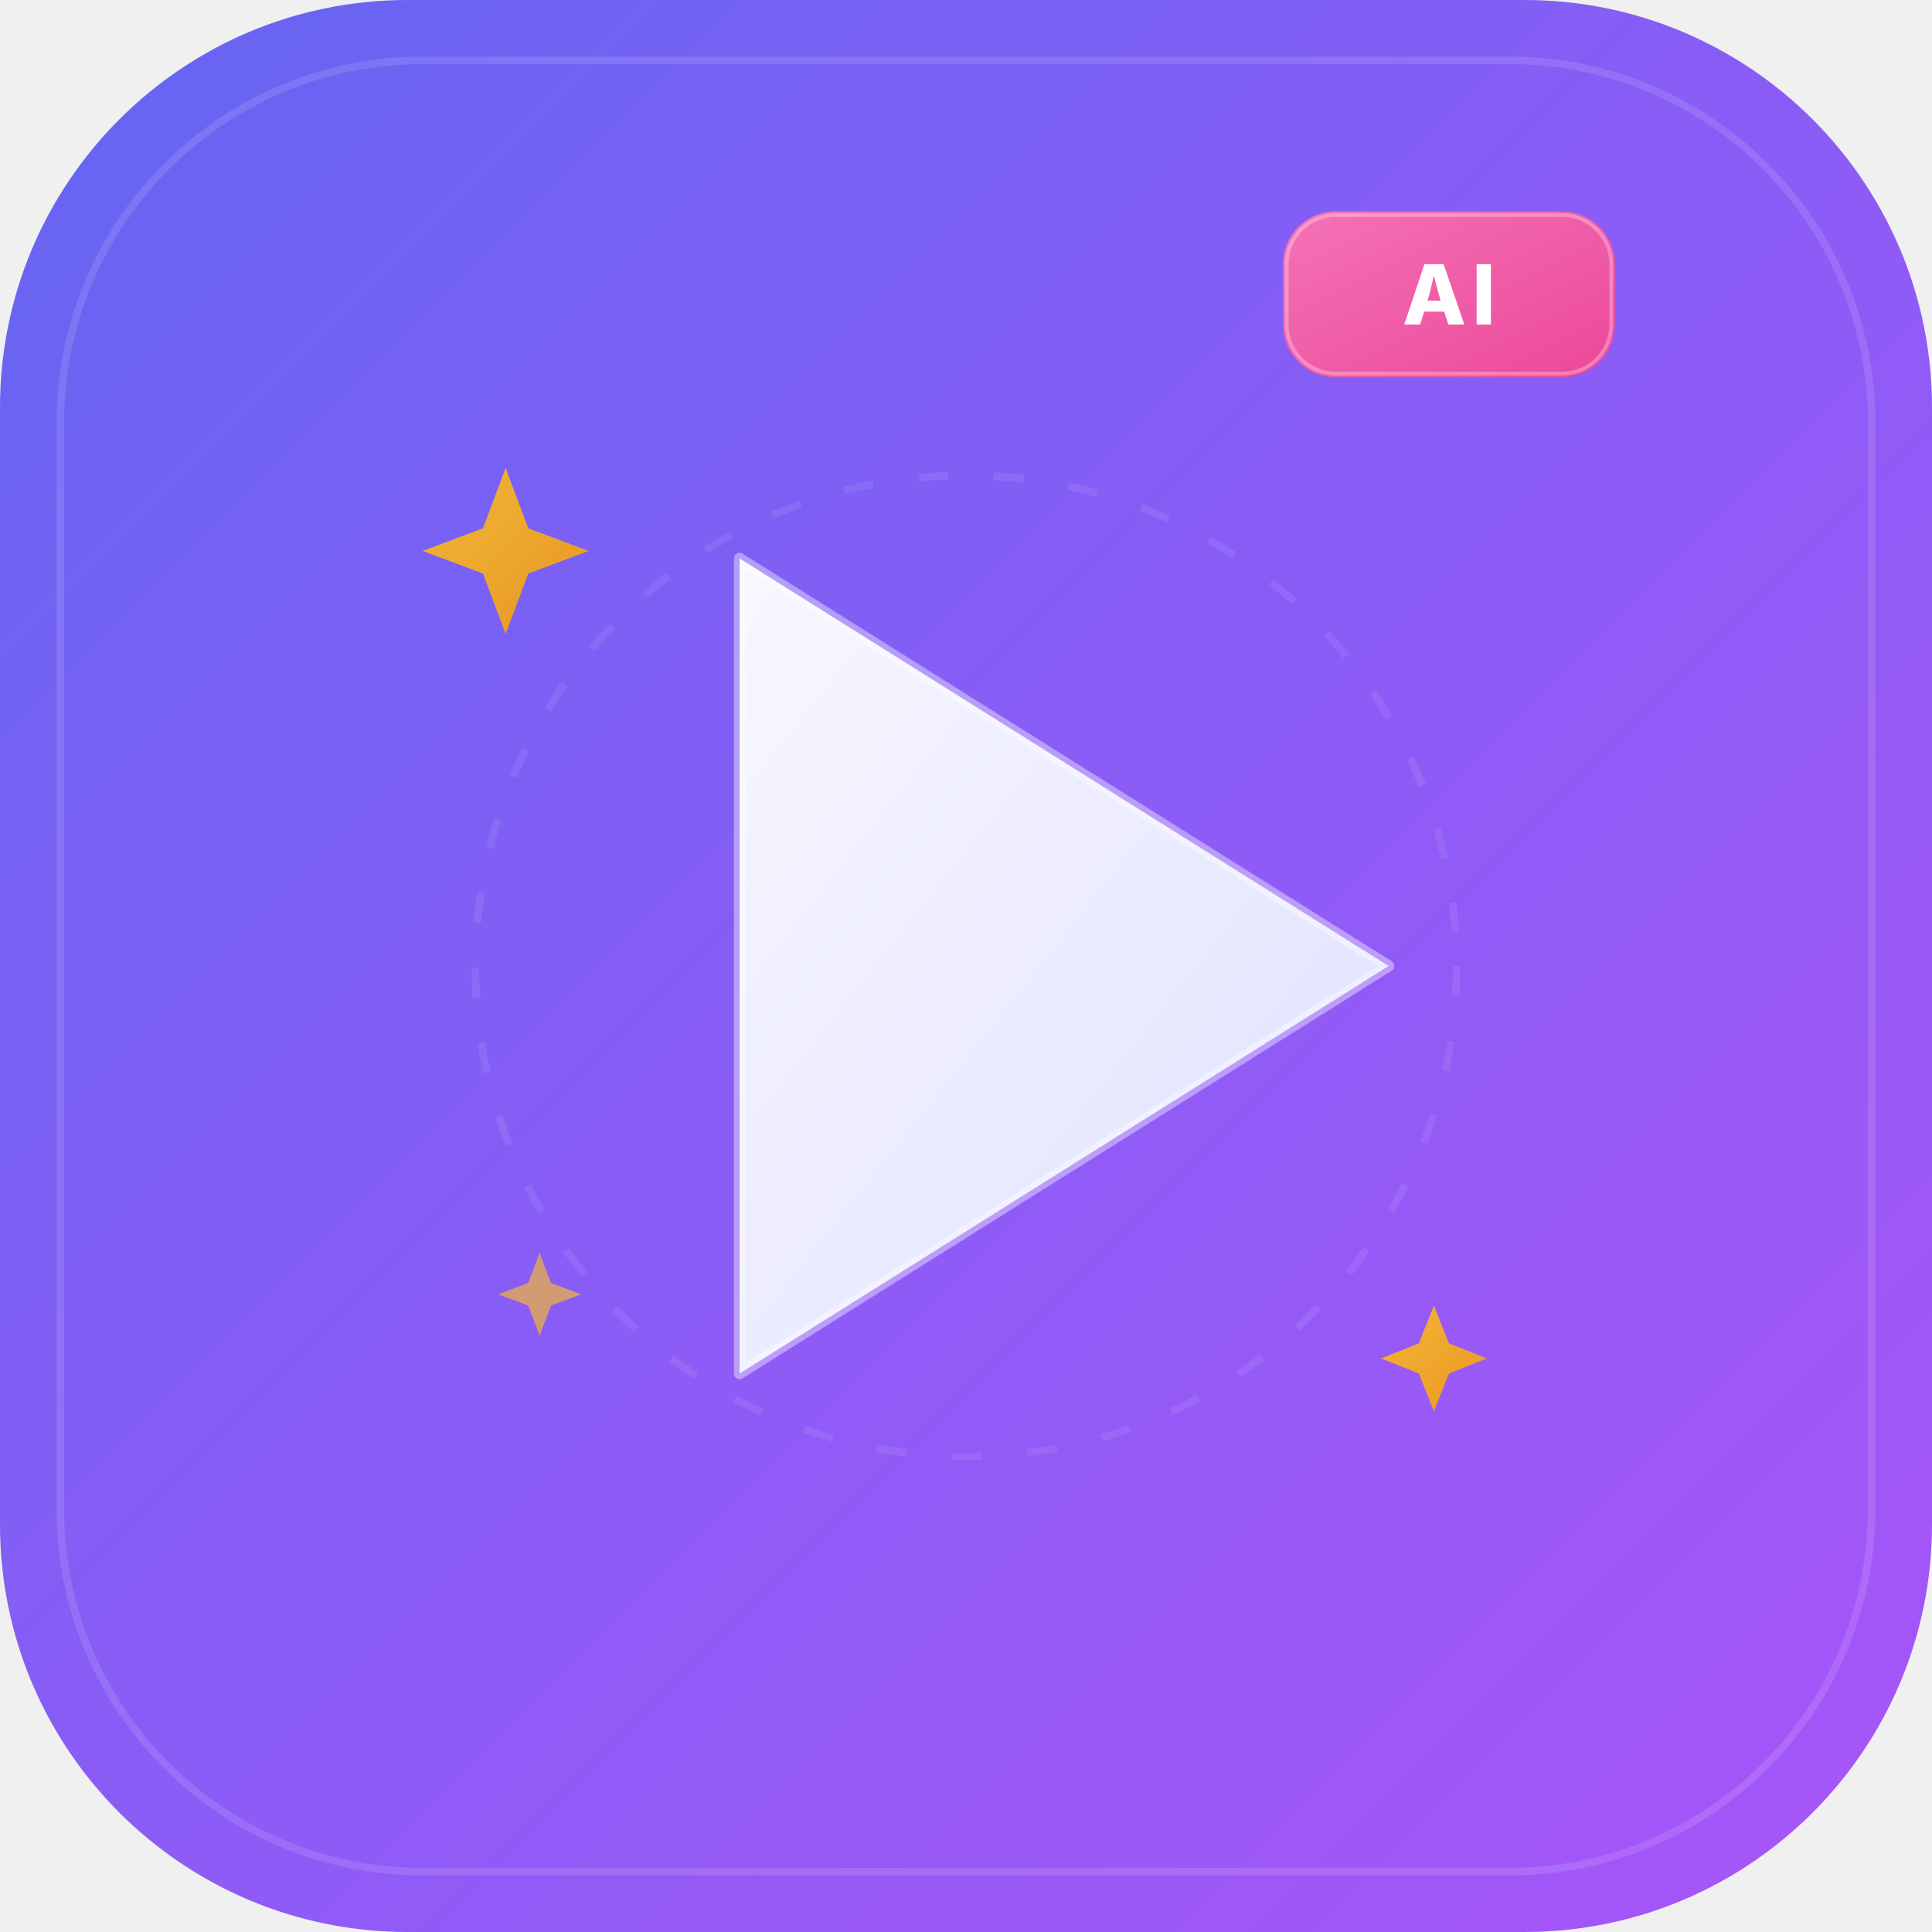
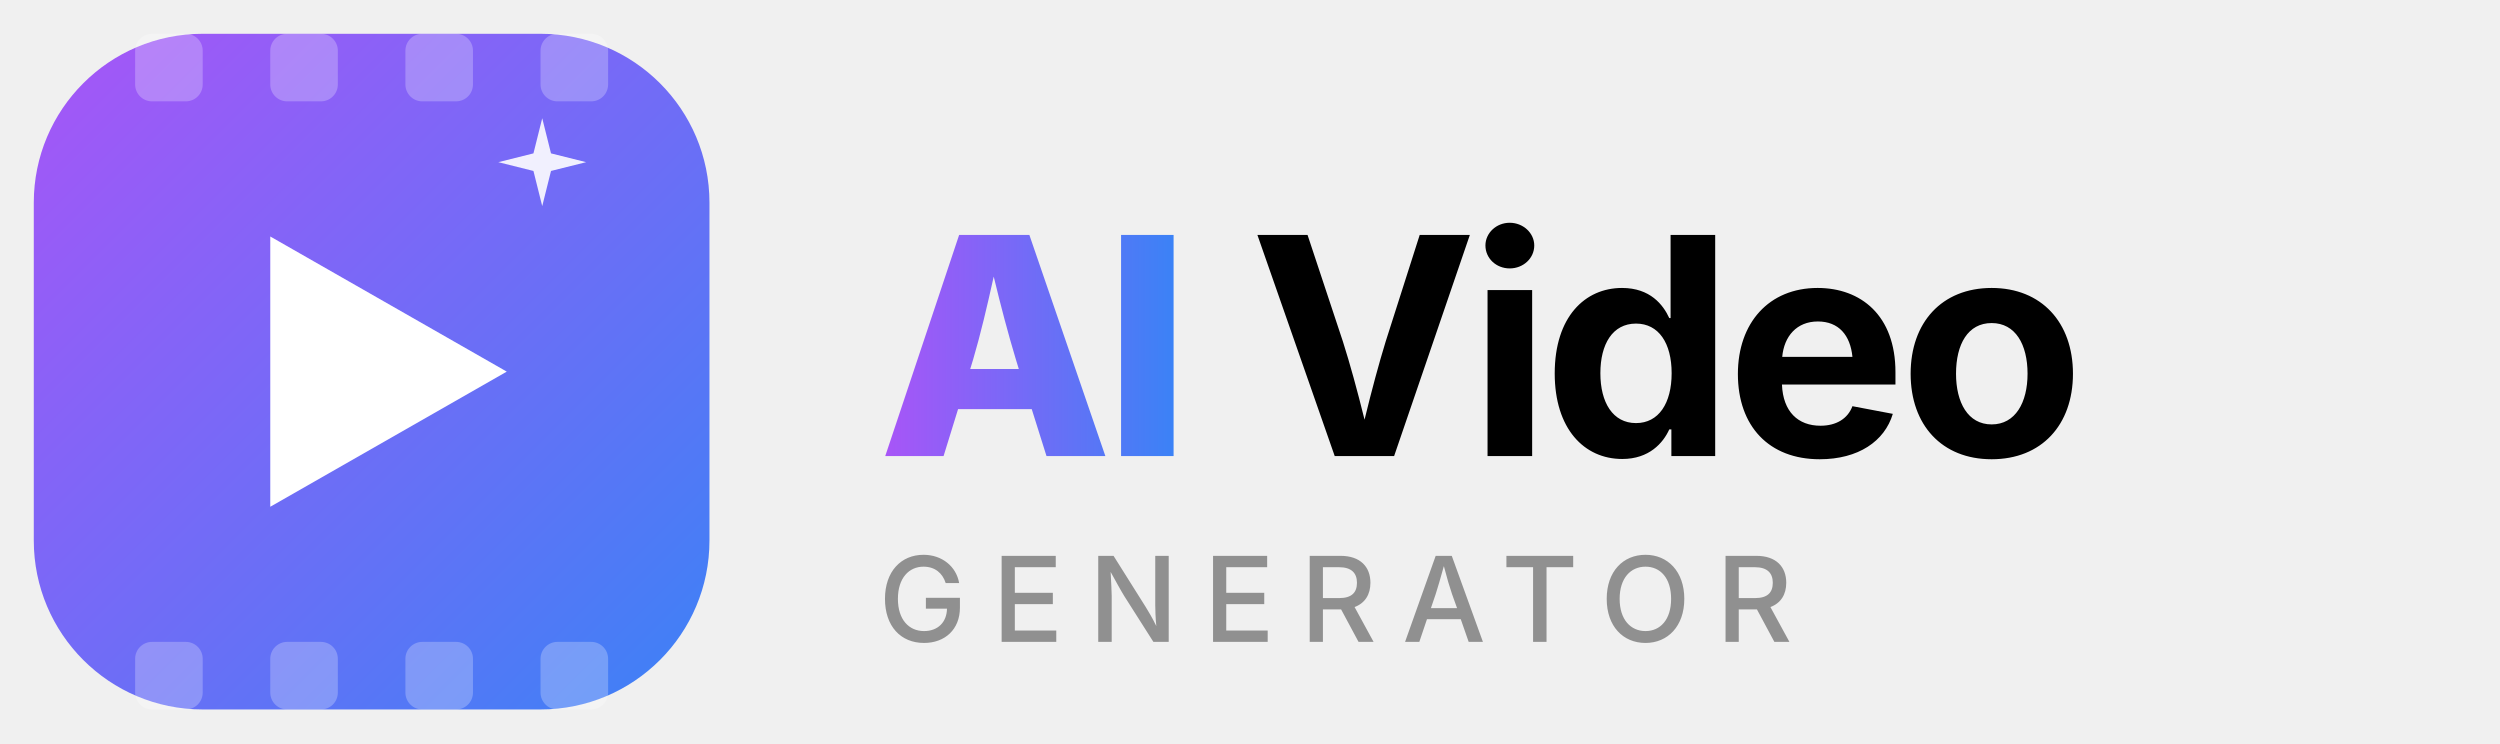
- <svg xmlns="http://www.w3.org/2000/svg" viewBox="0 0 512 512" fill="none">
+ <svg xmlns="http://www.w3.org/2000/svg" viewBox="0 0 148 44" fill="none">
  <defs>
-     <linearGradient id="bg" x1="0%" y1="0%" x2="100%" y2="100%">
-       <stop offset="0%" stop-color="#6366f1" />
-       <stop offset="50%" stop-color="#8b5cf6" />
-       <stop offset="100%" stop-color="#a855f7" />
+     <linearGradient id="g1" x1="0" y1="0" x2="1" y2="1">
+       <stop offset="0%" stop-color="#a855f7" />
+       <stop offset="100%" stop-color="#3b82f6" />
    </linearGradient>
-     <linearGradient id="play" x1="0%" y1="0%" x2="100%" y2="100%">
-       <stop offset="0%" stop-color="#ffffff" />
-       <stop offset="100%" stop-color="#e0e7ff" />
-     </linearGradient>
-     <linearGradient id="spark1" x1="0%" y1="0%" x2="100%" y2="100%">
-       <stop offset="0%" stop-color="#fbbf24" />
-       <stop offset="100%" stop-color="#f59e0b" />
-     </linearGradient>
-     <linearGradient id="aiBadge" x1="0%" y1="0%" x2="100%" y2="100%">
-       <stop offset="0%" stop-color="#f472b6" />
-       <stop offset="100%" stop-color="#ec4899" />
+     <linearGradient id="g2" x1="0" y1="0" x2="1" y2="0">
+       <stop offset="0%" stop-color="#a855f7" />
+       <stop offset="100%" stop-color="#3b82f6" />
    </linearGradient>
  </defs>
-   <rect width="512" height="512" rx="108" fill="url(#bg)" />
-   <rect x="16" y="16" width="480" height="480" rx="96" fill="none" stroke="rgba(255,255,255,0.12)" stroke-width="2" />
-   <path d="M196 148 L196 364 L368 256 Z" fill="url(#play)" opacity="0.95" />
-   <path d="M196 148 L196 364 L368 256 Z" fill="none" stroke="rgba(255,255,255,0.4)" stroke-width="3" stroke-linejoin="round" />
-   <g opacity="0.9">
-     <path d="M128 140 L134 124 L140 140 L156 146 L140 152 L134 168 L128 152 L112 146 Z" fill="url(#spark1)" />
-     <path d="M376 356 L380 346 L384 356 L394 360 L384 364 L380 374 L376 364 L366 360 Z" fill="url(#spark1)" />
-     <path d="M140 340 L143 332 L146 340 L154 343 L146 346 L143 354 L140 346 L132 343 Z" fill="#fbbf24" opacity="0.7" />
-   </g>
-   <circle cx="256" cy="256" r="130" fill="none" stroke="rgba(255,255,255,0.08)" stroke-width="2" stroke-dasharray="8 12" />
-   <g transform="translate(340, 56)">
-     <rect x="0" y="0" width="88" height="44" rx="14" fill="url(#aiBadge)" />
-     <rect x="1" y="1" width="86" height="42" rx="13" fill="none" stroke="rgba(255,255,255,0.3)" stroke-width="1" />
-     <text x="44" y="30" font-family="system-ui, -apple-system, sans-serif" font-size="22" font-weight="800" fill="white" text-anchor="middle" letter-spacing="1.5">AI</text>
-   </g>
+   <rect x="2" y="2" width="40" height="40" rx="10" fill="url(#g1)" />
+   <rect x="8" y="2" width="4" height="4" rx="1" fill="white" opacity="0.25" />
+   <rect x="16" y="2" width="4" height="4" rx="1" fill="white" opacity="0.25" />
+   <rect x="24" y="2" width="4" height="4" rx="1" fill="white" opacity="0.25" />
+   <rect x="32" y="2" width="4" height="4" rx="1" fill="white" opacity="0.25" />
+   <rect x="8" y="38" width="4" height="4" rx="1" fill="white" opacity="0.25" />
+   <rect x="16" y="38" width="4" height="4" rx="1" fill="white" opacity="0.25" />
+   <rect x="24" y="38" width="4" height="4" rx="1" fill="white" opacity="0.25" />
+   <rect x="32" y="38" width="4" height="4" rx="1" fill="white" opacity="0.25" />
+   <path d="M16 14 L16 30 L30 22 Z" fill="white" />
+   <path d="M4 0 L4.8 3.2 L8 4 L4.8 4.8 L4 8 L3.2 4.8 L0 4 L3.2 3.2 Z" fill="white" opacity="0.9" transform="translate(29.5, 7) scale(0.65)" />
+   <text x="52" y="27" font-family="'Inter', 'Helvetica Neue', Arial, sans-serif" font-size="18" font-weight="800" fill="url(#g2)" letter-spacing="-0.5">AI</text>
+   <text x="74" y="27" font-family="'Inter', 'Helvetica Neue', Arial, sans-serif" font-size="18" font-weight="700" fill="currentColor" letter-spacing="-0.5">Video</text>
+   <text x="52" y="38" font-family="'Inter', 'Helvetica Neue', Arial, sans-serif" font-size="7" font-weight="500" fill="currentColor" opacity="0.4" letter-spacing="1.5">GENERATOR</text>
</svg>
